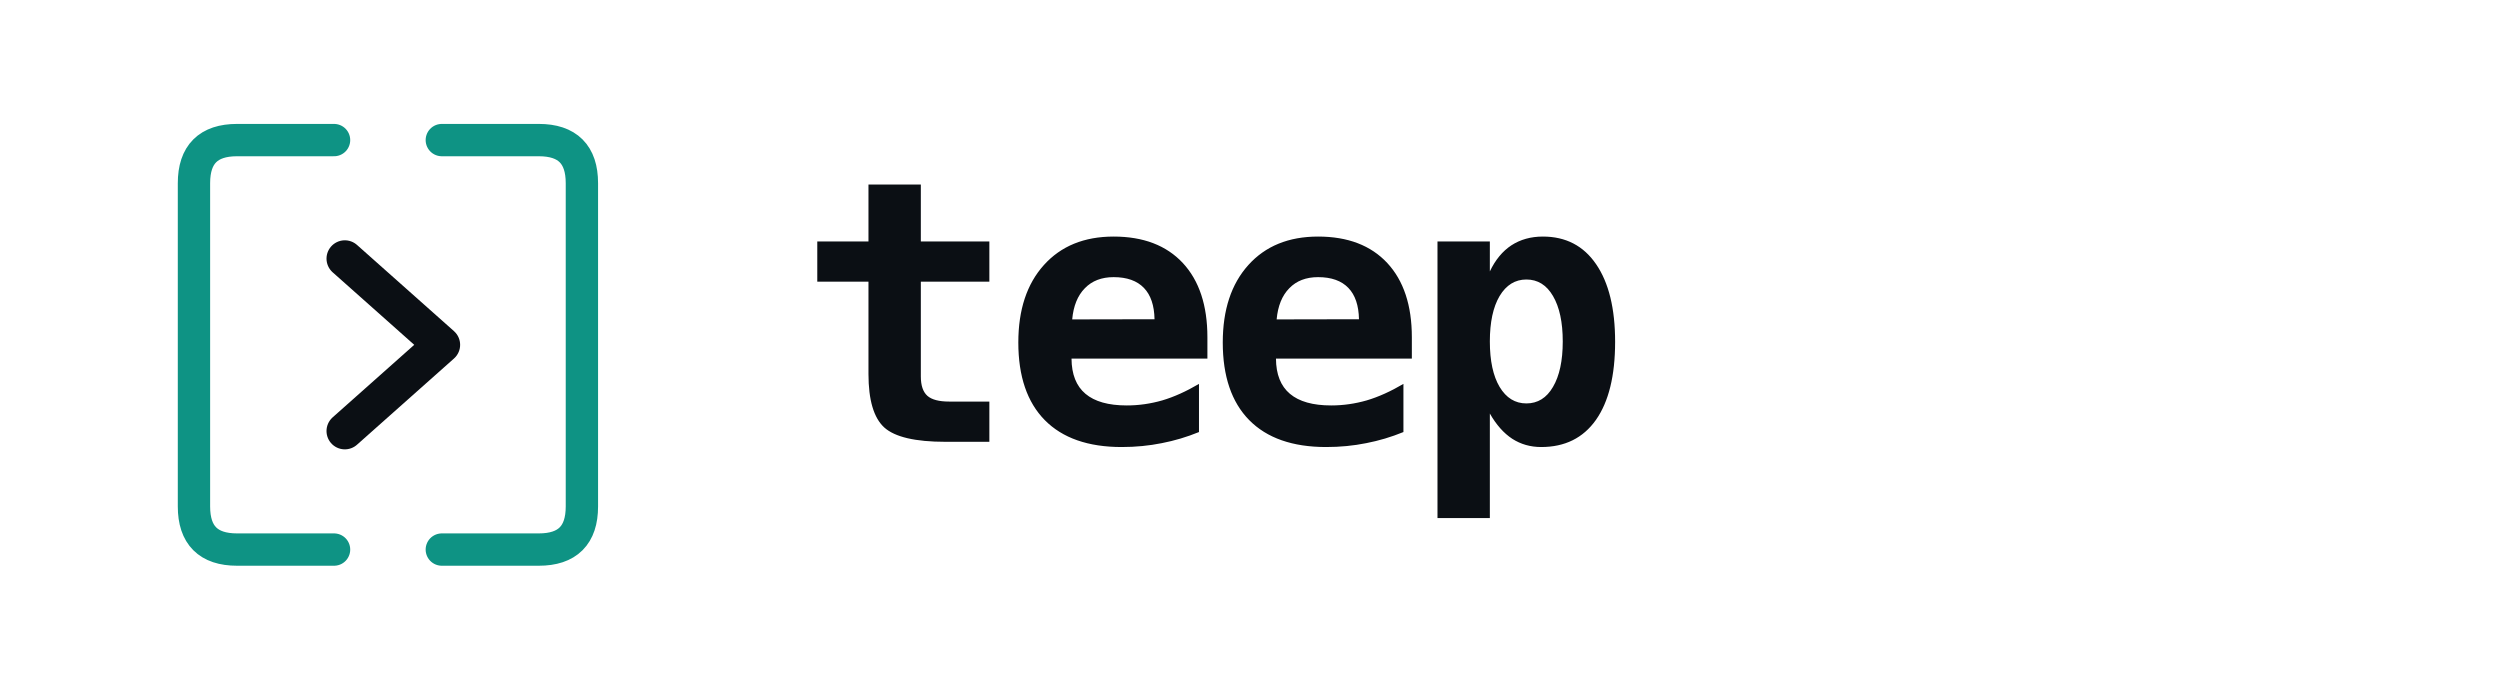
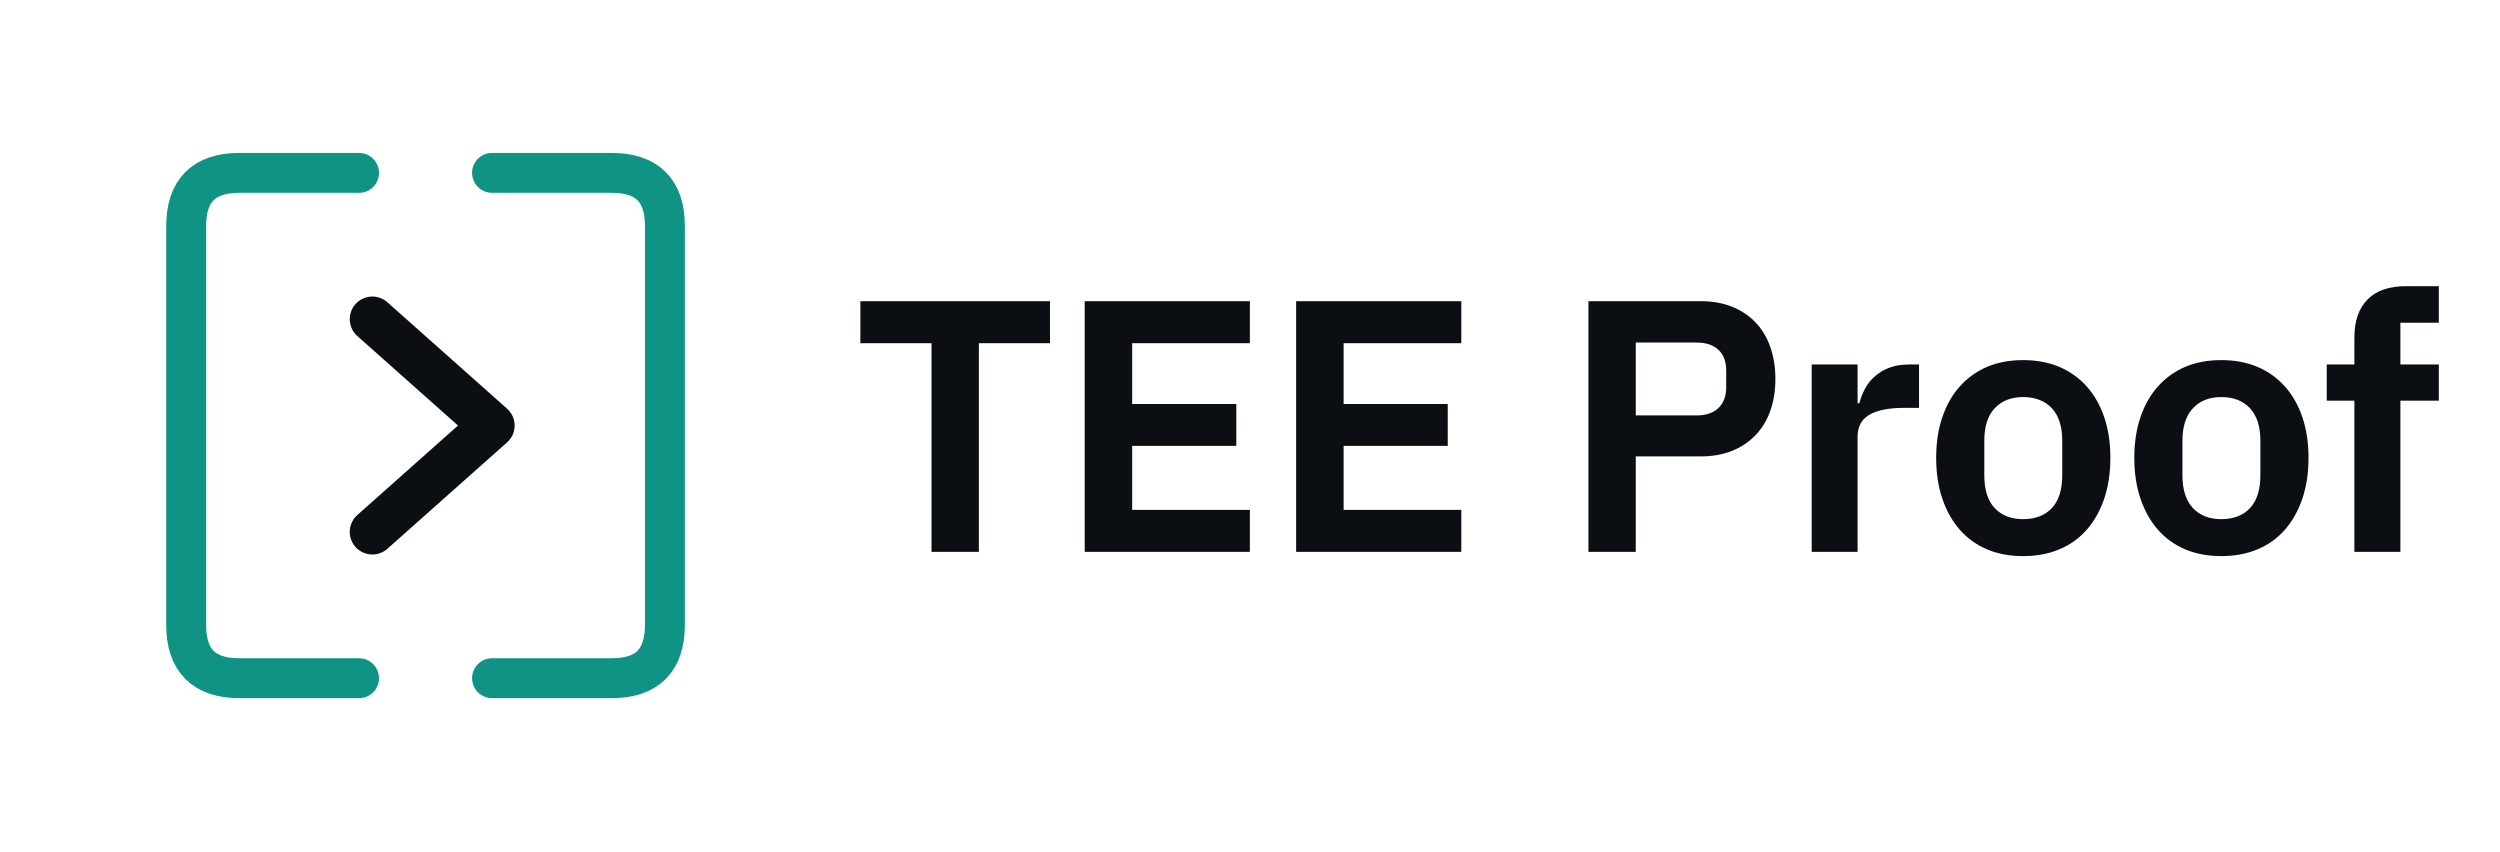
- <svg xmlns="http://www.w3.org/2000/svg" viewBox="0 0 232 64" fill="none" role="img" aria-label="teep">
-   <g transform="translate(4 0)">
-     <g fill="none" stroke="#0E9384" stroke-width="3" stroke-linecap="round" stroke-linejoin="round">
-       <path d="M27 13 L18 13 Q14 13 14 17 L14 47 Q14 51 18 51 L27 51" />
-       <path d="M37 13 L46 13 Q50 13 50 17 L50 47 Q50 51 46 51 L37 51" />
-     </g>
-     <path d="M28 24 L37 32 L28 40" fill="none" stroke="#0B0F14" stroke-width="3.4" stroke-linecap="round" stroke-linejoin="round" />
+ <svg xmlns="http://www.w3.org/2000/svg" viewBox="0 0 188 64" fill="none" role="img" aria-label="TEE Proof">
+   <g fill="none" stroke="#0E9384" stroke-width="3" stroke-linecap="round" stroke-linejoin="round">
+     <path d="M27 13 L18 13 Q14 13 14 17 L14 47 Q14 51 18 51 L27 51" />
+     <path d="M37 13 L46 13 Q50 13 50 17 L50 47 Q50 51 46 51 L37 51" />
  </g>
-   <text x="74" y="41" fill="#0B0F14" font-family="'JetBrains Mono','SF Mono',ui-monospace,'Cascadia Code',Menlo,Consolas,monospace" font-size="34" font-weight="600" letter-spacing="-1.5">teep</text>
+   <path d="M28 24 L37 32 L28 40" fill="none" stroke="#0B0F14" stroke-width="3.4" stroke-linecap="round" stroke-linejoin="round" />
+   <path fill="#0B0F14" d="M73.61 25.81V41.5H70.05V25.81H64.7V22.65H78.96V25.81ZM81.57 41.5V22.65H93.99V25.81H85.14V30.38H92.97V33.53H85.14V38.34H93.99V41.5ZM97.47 41.5V22.65H109.89V25.81H101.04V30.38H108.87V33.53H101.04V38.34H109.89V41.5ZM119.45 41.5V22.65H127.92Q129.22 22.65 130.26 23.07Q131.3 23.49 132.03 24.26Q132.76 25.03 133.13 26.11Q133.51 27.19 133.51 28.49Q133.51 29.81 133.13 30.88Q132.76 31.94 132.03 32.71Q131.3 33.48 130.26 33.9Q129.22 34.32 127.92 34.32H123.01V41.5ZM123.01 31.24H127.6Q128.63 31.24 129.22 30.69Q129.81 30.13 129.81 29.11V27.87Q129.81 26.84 129.22 26.3Q128.63 25.76 127.6 25.76H123.01ZM136.24 41.5V27.41H139.69V30.32H139.83Q139.96 29.76 140.25 29.23Q140.53 28.7 140.99 28.3Q141.45 27.89 142.08 27.65Q142.72 27.41 143.55 27.41H144.31V30.67H143.23Q141.47 30.67 140.58 31.19Q139.69 31.7 139.69 32.86V41.5ZM152.14 41.82Q150.62 41.82 149.42 41.31Q148.22 40.8 147.37 39.83Q146.52 38.85 146.06 37.49Q145.6 36.13 145.6 34.43Q145.6 32.73 146.06 31.38Q146.52 30.02 147.37 29.07Q148.22 28.11 149.42 27.59Q150.62 27.08 152.14 27.08Q153.65 27.08 154.86 27.59Q156.08 28.11 156.93 29.07Q157.78 30.02 158.24 31.38Q158.7 32.73 158.7 34.43Q158.7 36.13 158.24 37.49Q157.78 38.85 156.93 39.83Q156.08 40.8 154.86 41.31Q153.65 41.82 152.14 41.82ZM152.14 39.04Q153.51 39.04 154.3 38.21Q155.08 37.37 155.08 35.75V33.13Q155.08 31.54 154.3 30.7Q153.51 29.86 152.14 29.86Q150.79 29.86 150 30.7Q149.22 31.54 149.22 33.13V35.75Q149.22 37.37 150 38.21Q150.79 39.04 152.14 39.04ZM167.04 41.82Q165.53 41.82 164.32 41.31Q163.12 40.8 162.27 39.83Q161.42 38.85 160.96 37.49Q160.5 36.13 160.5 34.43Q160.5 32.73 160.96 31.38Q161.42 30.02 162.27 29.07Q163.12 28.11 164.32 27.59Q165.53 27.08 167.04 27.08Q168.55 27.08 169.77 27.59Q170.98 28.11 171.83 29.07Q172.68 30.02 173.14 31.38Q173.6 32.73 173.6 34.43Q173.6 36.13 173.14 37.49Q172.68 38.85 171.83 39.83Q170.98 40.8 169.77 41.31Q168.55 41.82 167.04 41.82ZM167.04 39.04Q168.42 39.04 169.2 38.21Q169.98 37.37 169.98 35.75V33.13Q169.98 31.54 169.2 30.7Q168.42 29.86 167.04 29.86Q165.69 29.86 164.91 30.7Q164.12 31.54 164.12 33.13V35.75Q164.12 37.37 164.91 38.21Q165.69 39.04 167.04 39.04ZM177.05 30.13H174.97V27.41H177.05V25.38Q177.05 23.52 178.04 22.52Q179.02 21.52 180.94 21.52H183.4V24.27H180.51V27.41H183.4V30.13H180.51V41.5H177.05Z" />
</svg>
